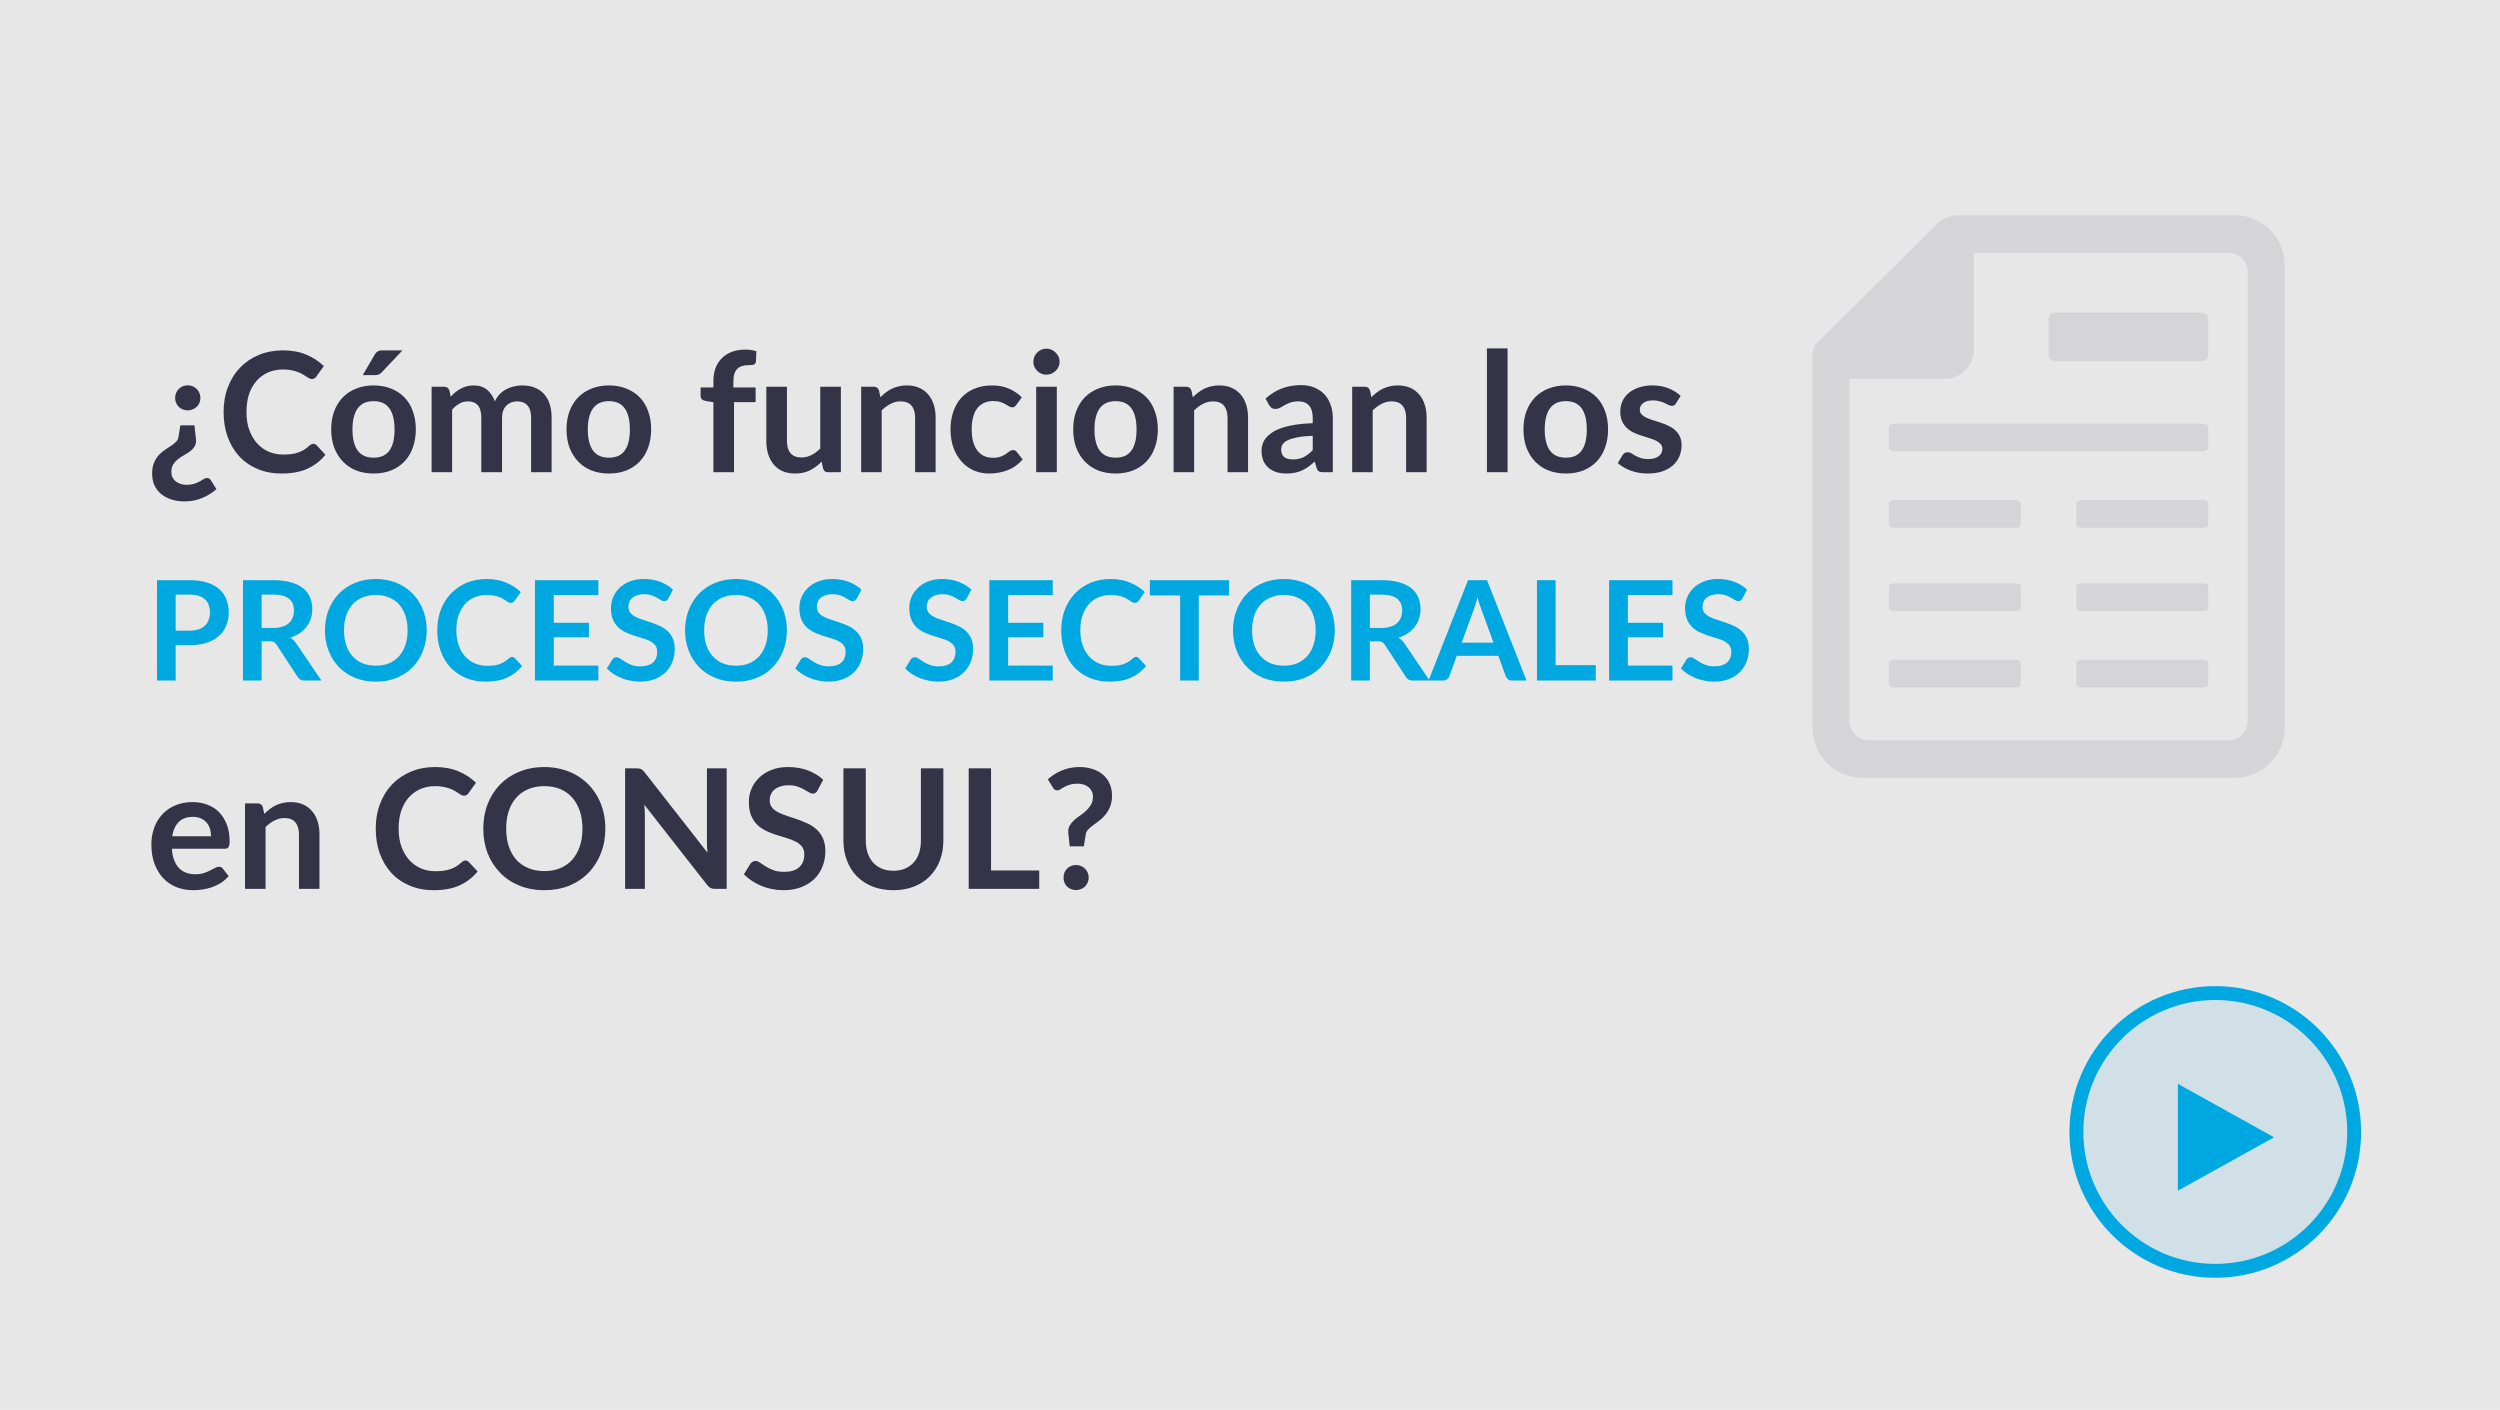
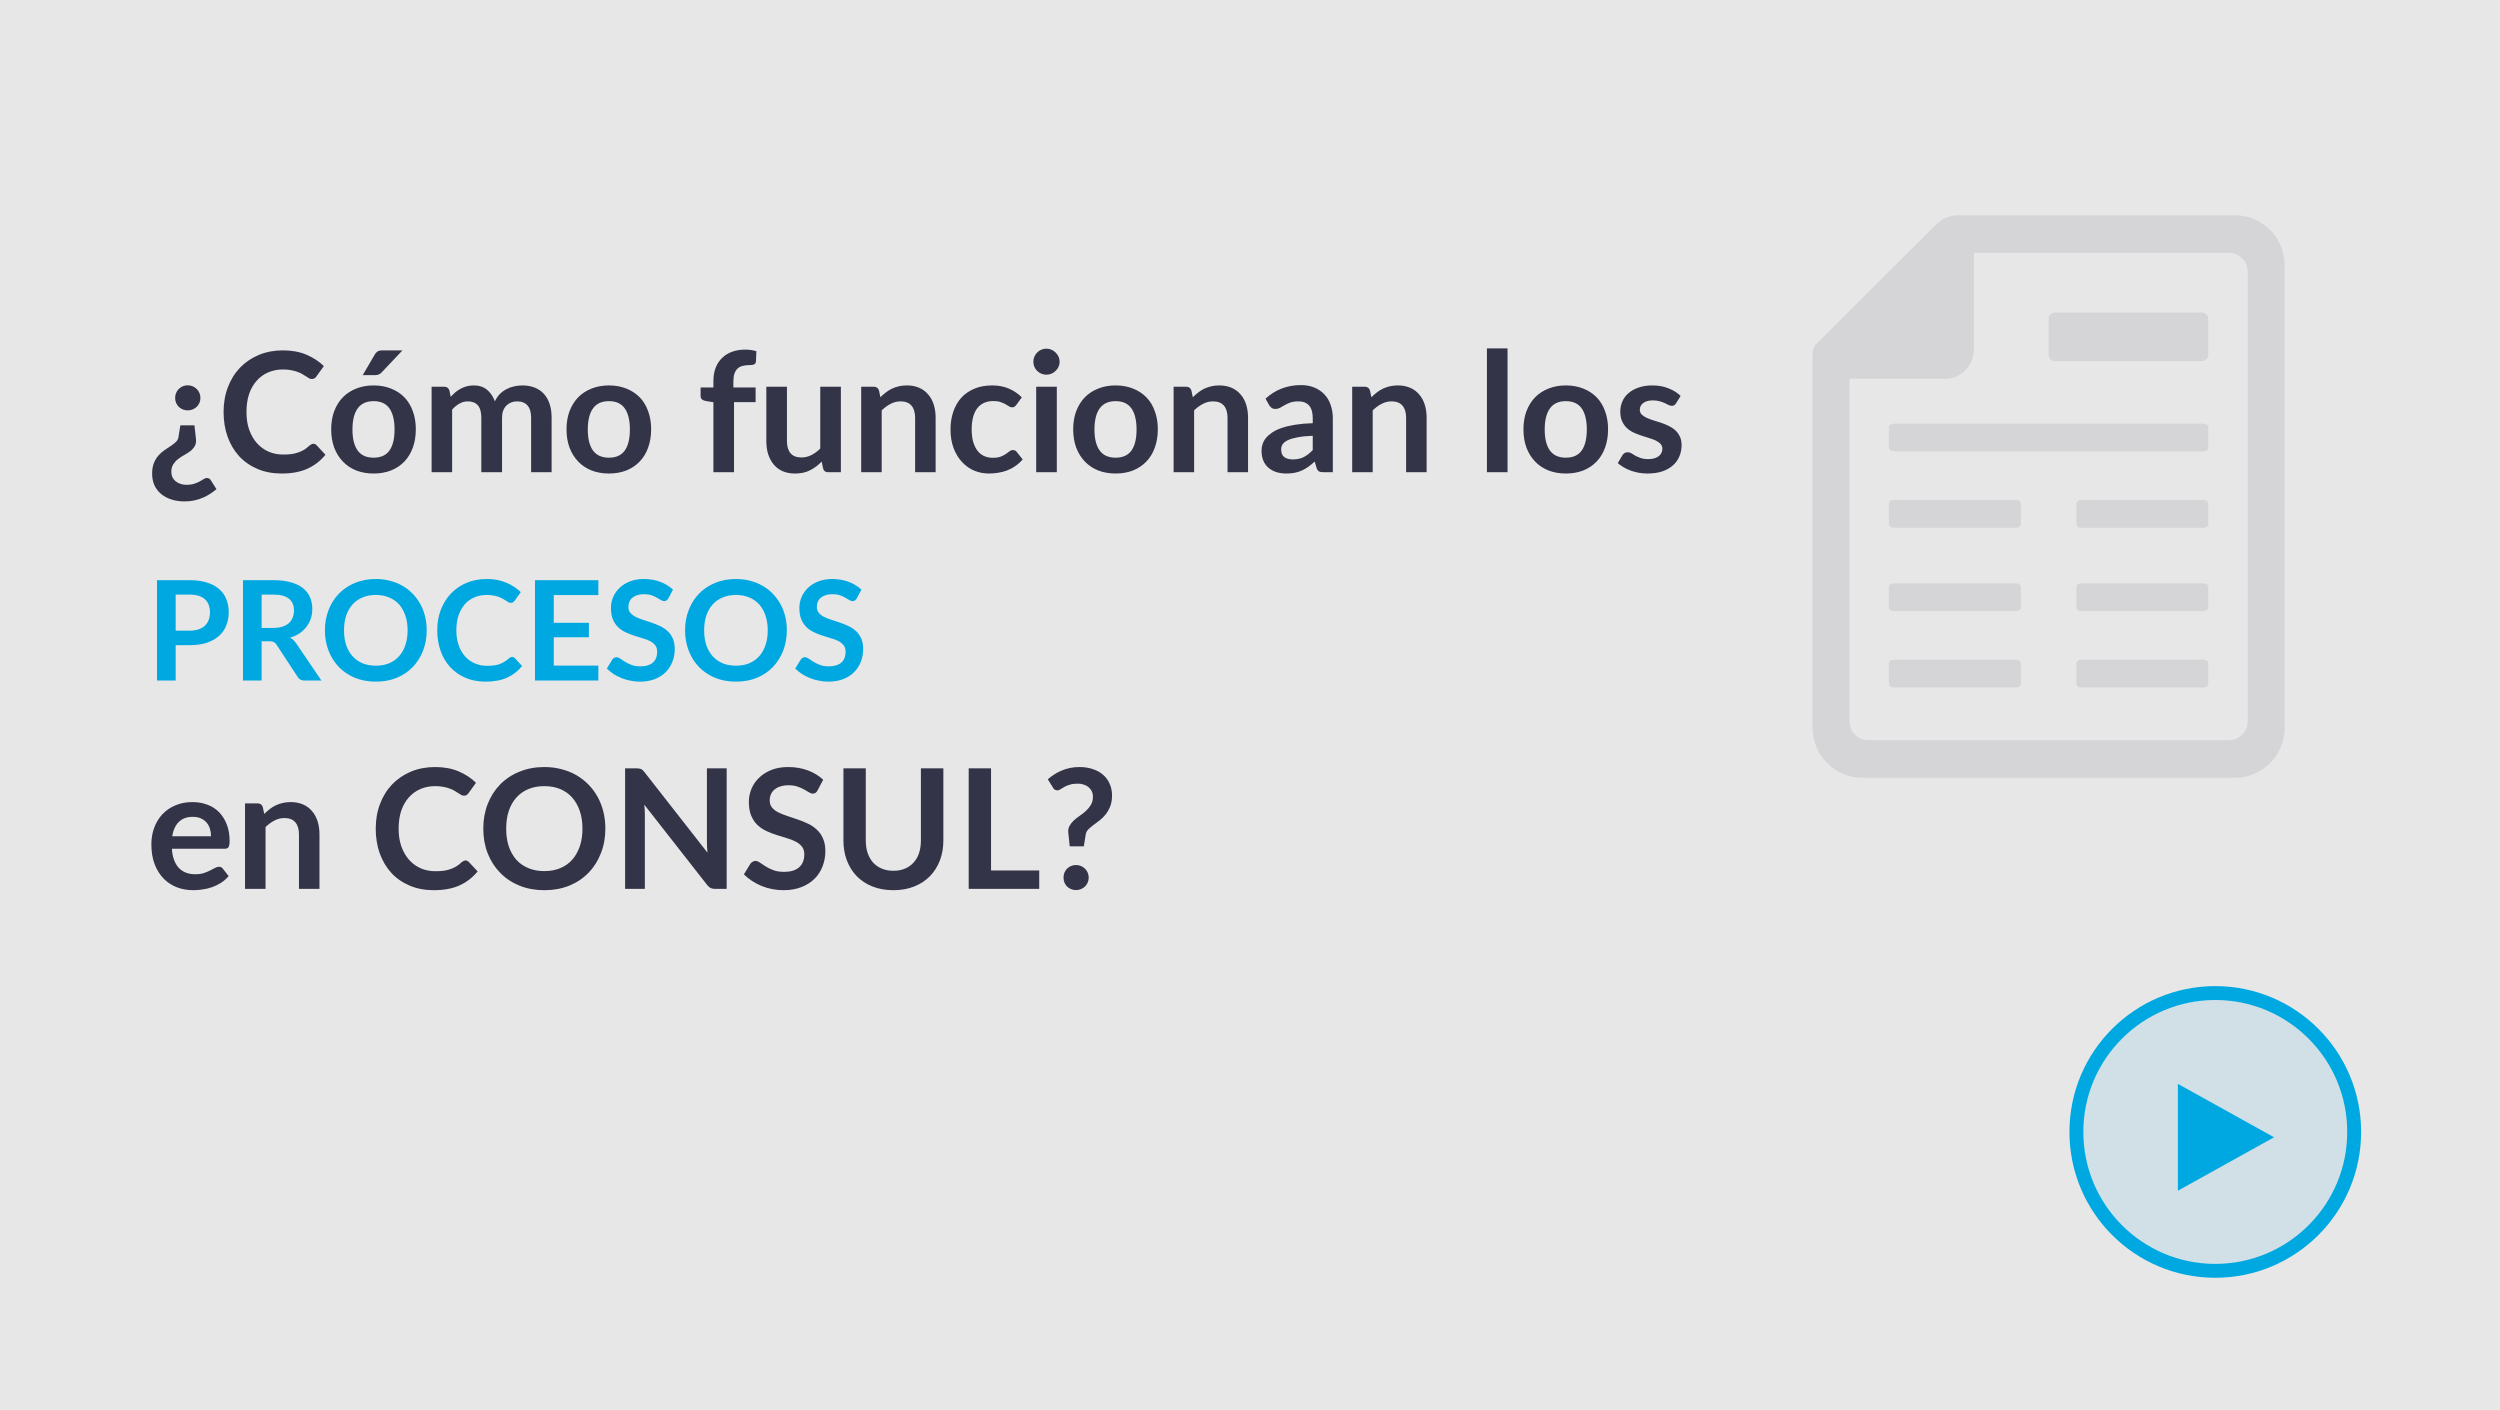
<svg xmlns="http://www.w3.org/2000/svg" xmlns:xlink="http://www.w3.org/1999/xlink" width="360px" height="203px" viewBox="0 0 360 203" version="1.1">
  <defs>
    <rect id="path-1" x="0" y="0" width="360" height="203" />
  </defs>
  <g id="Page-1" stroke="none" stroke-width="1" fill="none" fill-rule="evenodd">
    <g id="es" transform="translate(0, -461)">
      <g id="processes_es" transform="translate(0, 461)">
        <mask id="mask-2" fill="white">
          <use xlink:href="#path-1" />
        </mask>
        <use id="Rectangle" fill-opacity="0.1" fill="#9B9B9B" xlink:href="#path-1" />
        <g id="play_icon" transform="translate(261, 31)">
          <g id="Group" opacity="0.1" fill="#333447">
            <path d="M62.667,72.853 C62.667,74.365 61.454,75.593 59.962,75.593 L8.038,75.593 C6.546,75.593 5.333,74.365 5.333,72.853 L5.333,23.548 L19.078,23.548 C21.371,23.548 23.237,21.658 23.237,19.334 L23.237,5.407 L59.962,5.407 C61.454,5.407 62.667,6.635 62.667,8.144 L62.667,72.853 Z M60.858,0 L20.981,0 C19.79,0 18.667,0.466 17.812,1.316 L0.613,18.457 C0.223,18.849 0,19.408 0,19.985 L0,73.76 C0,77.753 3.202,81 7.142,81 L60.858,81 C64.796,81 68,77.753 68,73.76 L68,7.237 C68,3.25 64.796,0 60.858,0 L60.858,0 Z" id="Fill-2561" />
            <path d="M56.181,30 L11.821,30 C11.365,30 11,30.226 11,30.501 L11,33.502 C11,33.777 11.365,34 11.821,34 L56.181,34 C56.635,34 57,33.777 57,33.502 L57,30.501 C57,30.226 56.635,30 56.181,30" id="Fill-2562" />
            <path d="M29.32,41 L11.677,41 C11.3,41 11,41.226 11,41.5 L11,44.5 C11,44.774 11.3,45 11.677,45 L29.32,45 C29.697,45 30,44.774 30,44.5 L30,41.5 C30,41.226 29.697,41 29.32,41" id="Fill-2563" />
            <path d="M56.323,41 L38.68,41 C38.303,41 38,41.226 38,41.5 L38,44.5 C38,44.774 38.303,45 38.68,45 L56.323,45 C56.7,45 57,44.774 57,44.5 L57,41.5 C57,41.226 56.7,41 56.323,41" id="Fill-2564" />
            <path d="M29.32,53 L11.677,53 C11.3,53 11,53.226 11,53.5 L11,56.5 C11,56.774 11.3,57 11.677,57 L29.32,57 C29.697,57 30,56.774 30,56.5 L30,53.5 C30,53.226 29.697,53 29.32,53" id="Fill-2565" />
            <path d="M56.323,53 L38.68,53 C38.303,53 38,53.226 38,53.5 L38,56.5 C38,56.774 38.303,57 38.68,57 L56.323,57 C56.7,57 57,56.774 57,56.5 L57,53.5 C57,53.226 56.7,53 56.323,53" id="Fill-2566" />
            <path d="M29.32,64 L11.677,64 C11.3,64 11,64.223 11,64.5 L11,67.497 C11,67.774 11.3,68 11.677,68 L29.32,68 C29.697,68 30,67.774 30,67.497 L30,64.5 C30,64.223 29.697,64 29.32,64" id="Fill-2567" />
            <path d="M56.323,64 L38.68,64 C38.303,64 38,64.223 38,64.5 L38,67.497 C38,67.774 38.303,68 38.68,68 L56.323,68 C56.7,68 57,67.774 57,67.497 L57,64.5 C57,64.223 56.7,64 56.323,64" id="Fill-2568" />
            <path d="M34.958,21 L56.042,21 C56.573,21 57,20.606 57,20.124 L57,14.876 C57,14.394 56.573,14 56.042,14 L34.958,14 C34.427,14 34,14.394 34,14.876 L34,20.124 C34,20.606 34.427,21 34.958,21" id="Fill-2560" />
          </g>
          <circle id="Oval-4" stroke="#00A8E1" stroke-width="2" fill-opacity="0.1" fill="#00A8E1" fill-rule="nonzero" cx="58" cy="132" r="20" />
          <polygon id="Triangle-3" fill="#00A8E1" fill-rule="nonzero" transform="translate(59.53846, 132.7692) rotate(90) translate(-59.53846, -132.7692) " points="59.538 125.846 67.231 139.692 51.846 139.692" />
        </g>
        <text id="¿Cómo-funcionan-los" font-family="Lato-Bold, Lato" font-size="24" font-weight="bold" line-spacing="30">
          <tspan x="21" y="68" fill="#333447">¿Cómo funcionan los</tspan>
-           <tspan x="21" y="98" font-size="20" fill="#00A8E1">PROCESOS SECTORALES</tspan>
-           <tspan x="250.8" y="98" fill="#333447" />
+           <tspan x="21" y="98" font-size="20" fill="#00A8E1">PROCESOS</tspan>
+           <tspan x="124.42" y="98" fill="#333447" />
          <tspan x="21" y="128" fill="#333447">en CONSUL?</tspan>
        </text>
      </g>
    </g>
  </g>
</svg>
